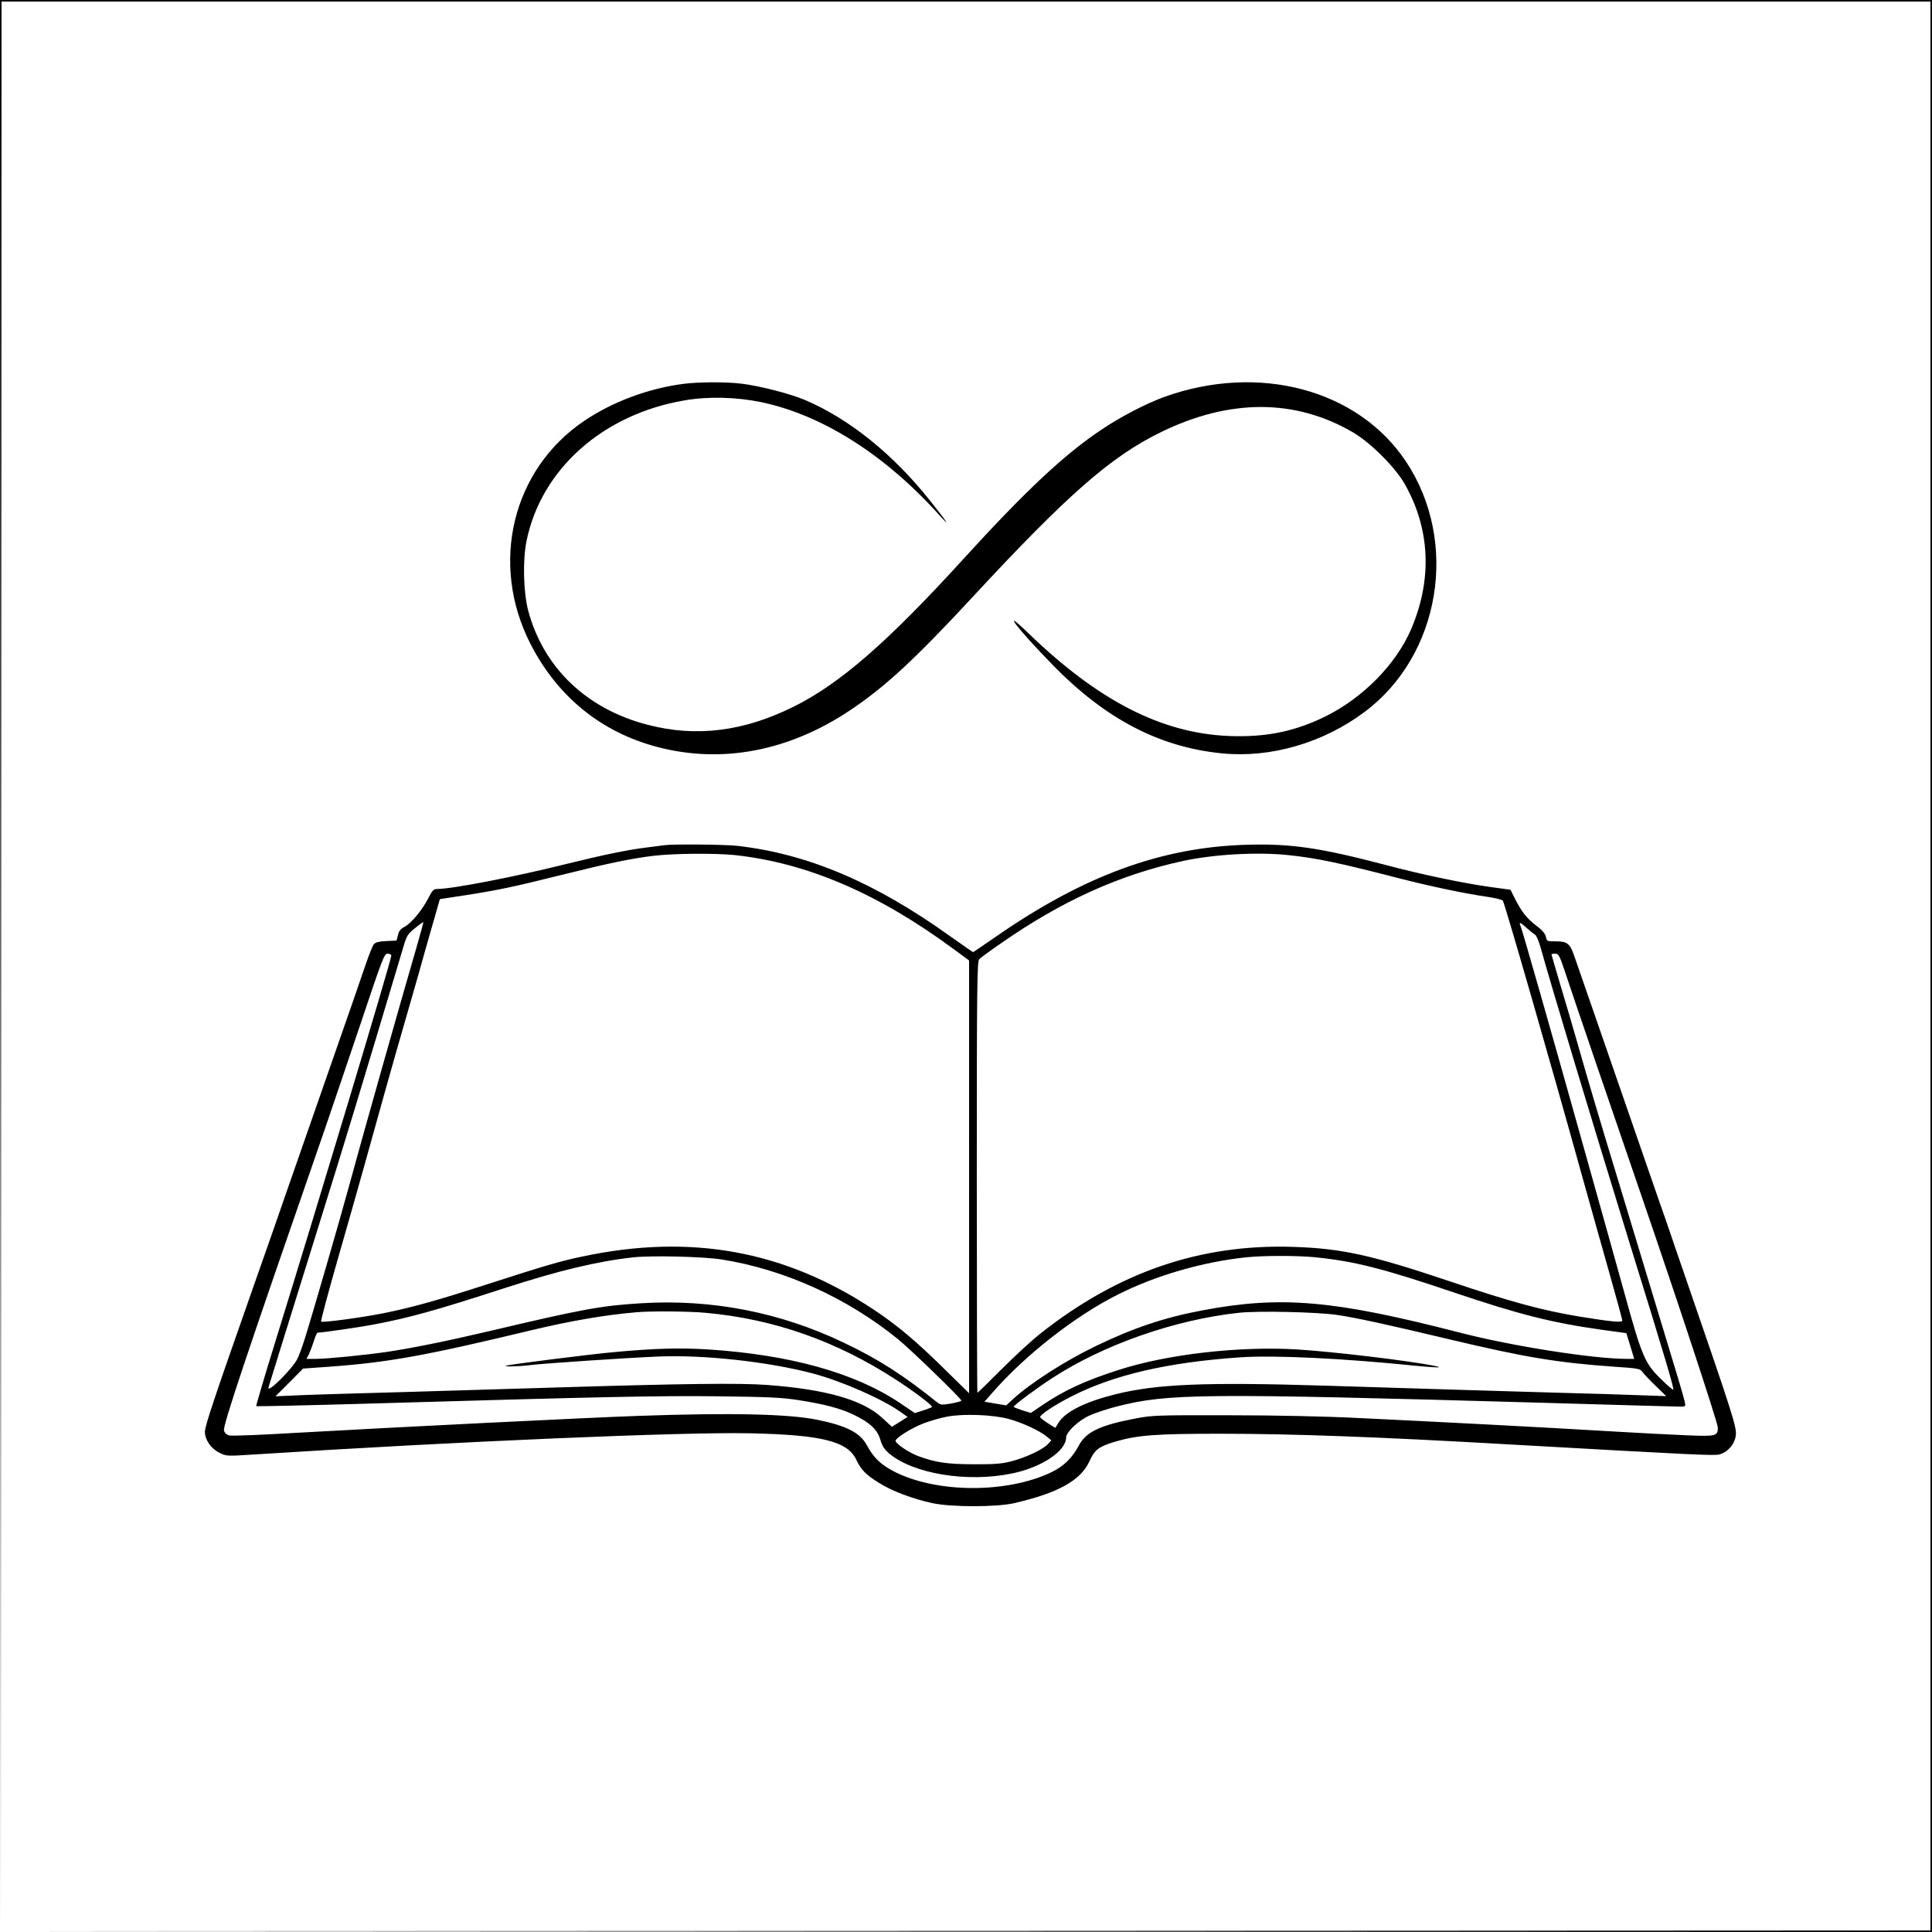
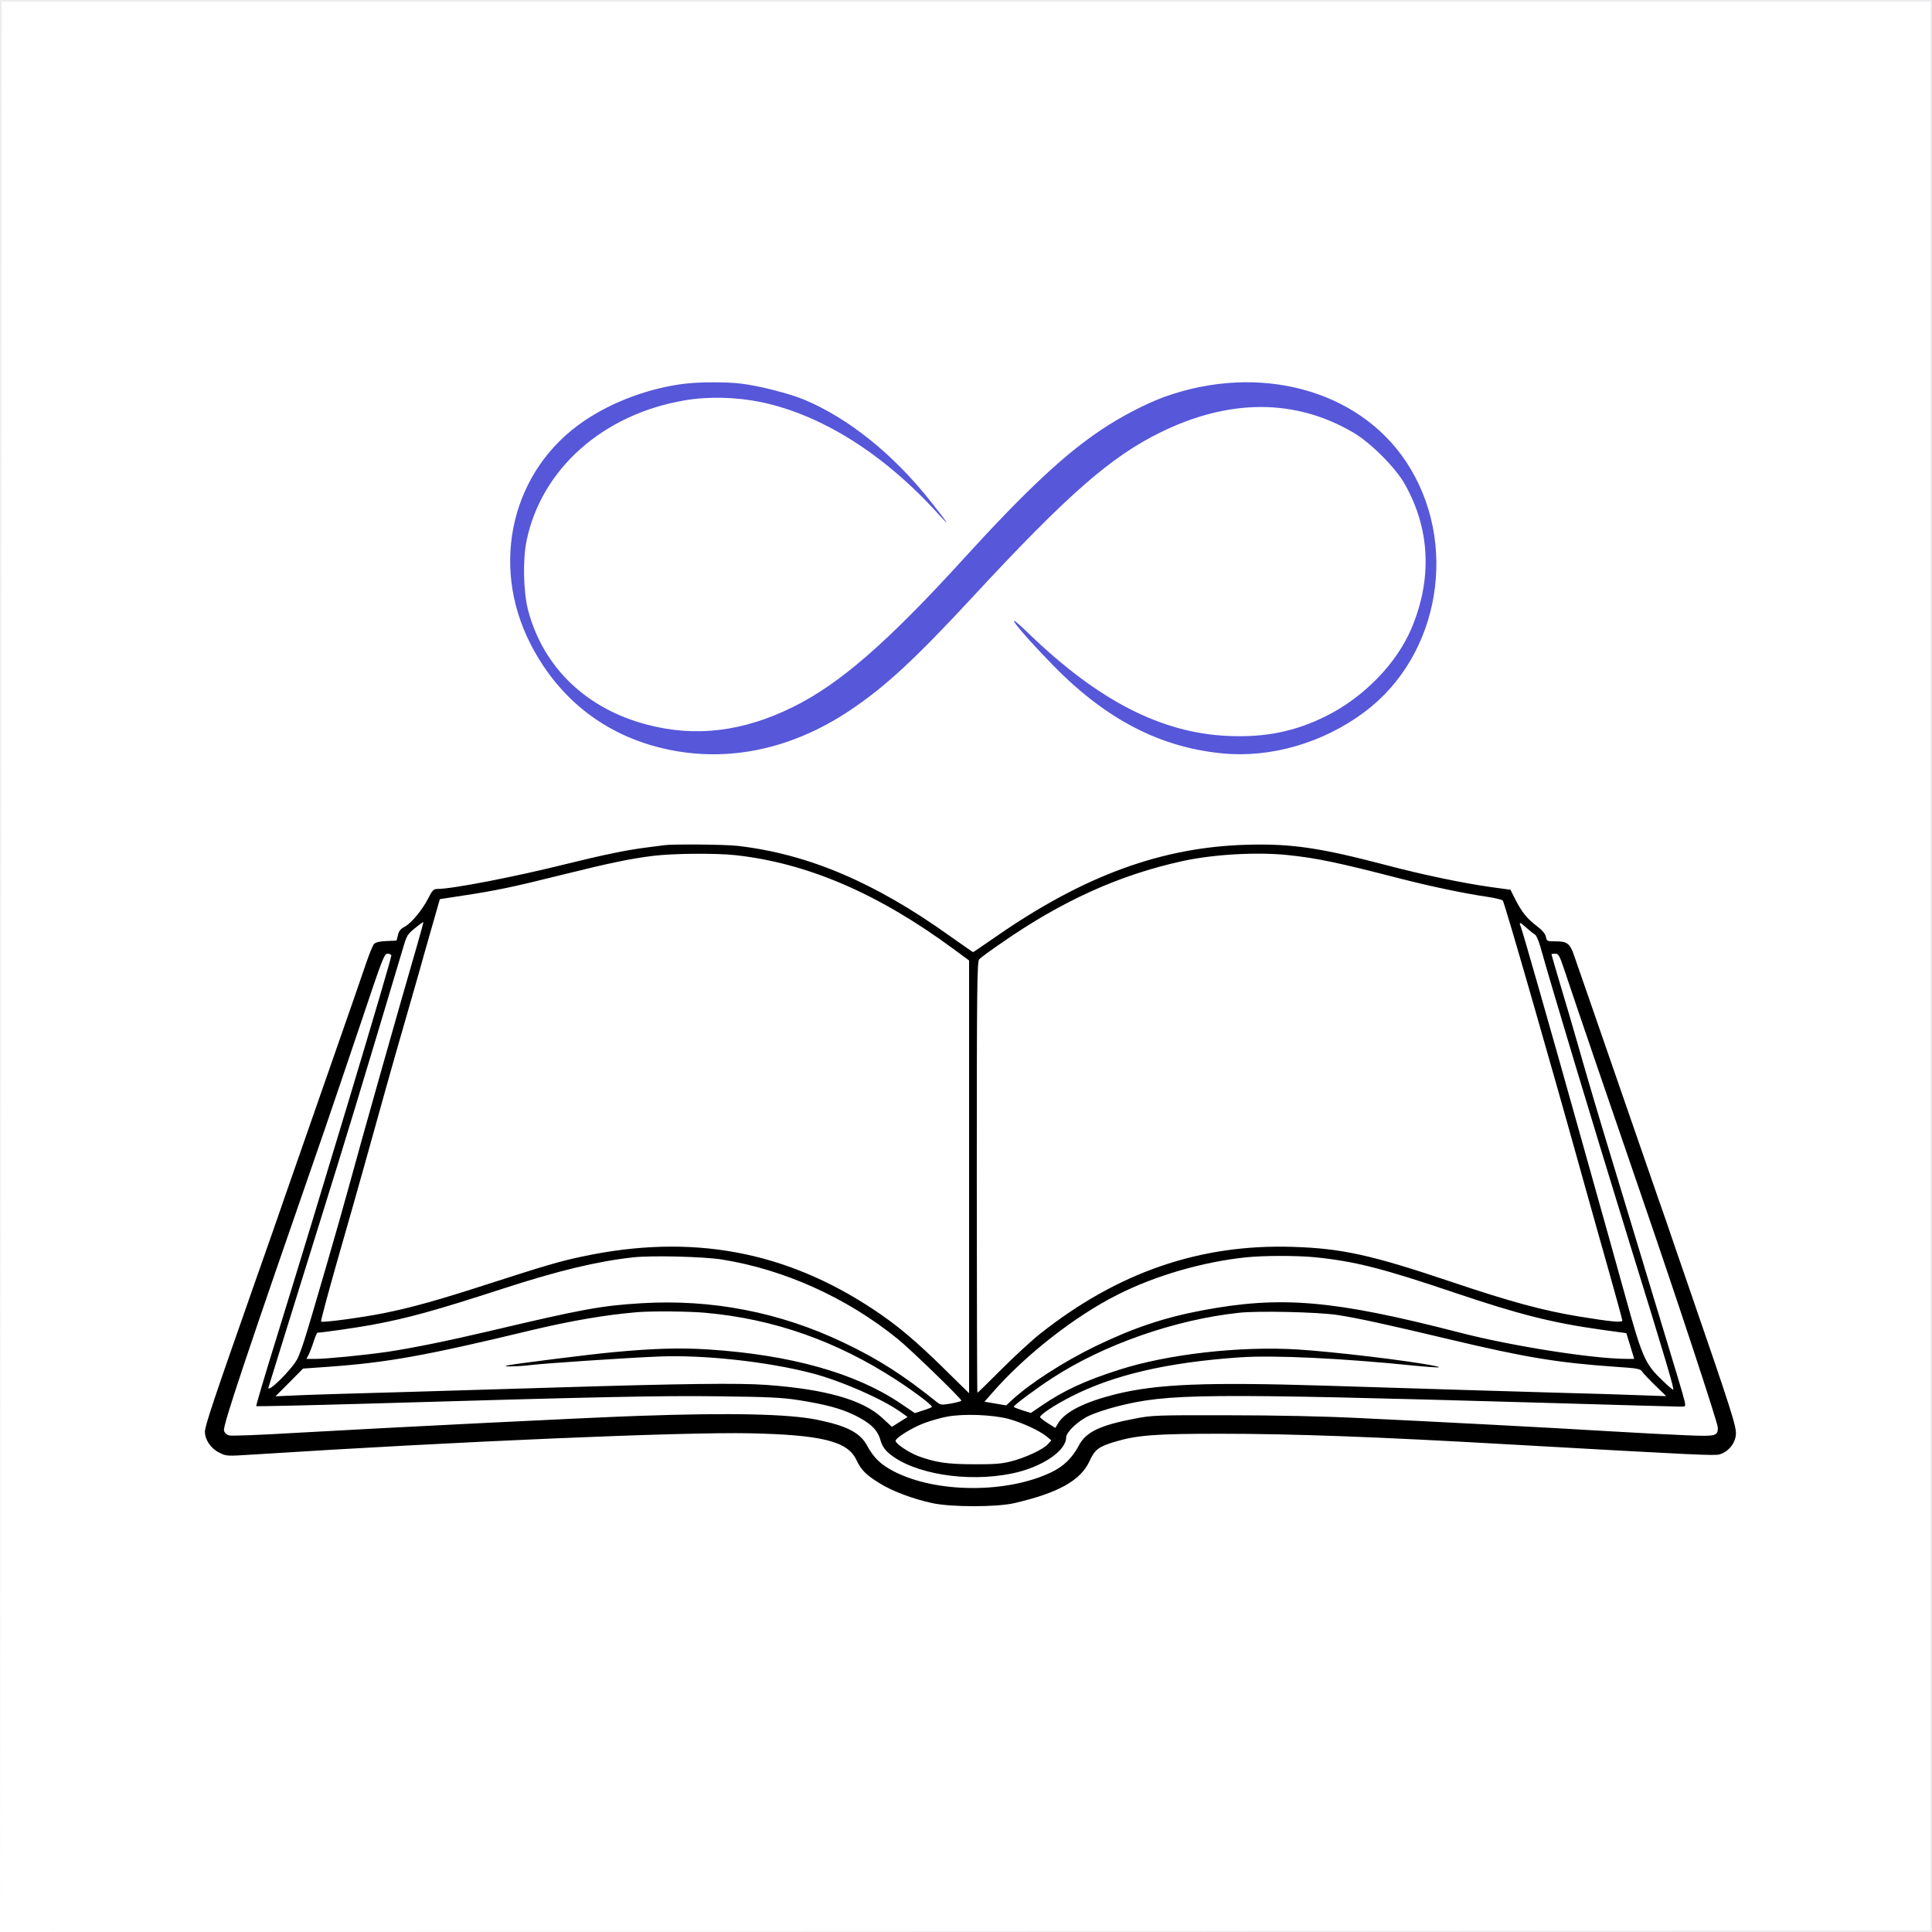
<svg xmlns="http://www.w3.org/2000/svg" version="1.0" width="1254pt" height="1254pt" viewBox="0 0 1254 1254" preserveAspectRatio="xMidYMid meet">
  <g transform="translate(0,1254) scale(0.1,-0.1)" fill="#000000" stroke="none">
-     <path d="M2 6273 l3 -6268 2 6263 3 6262 6260 0 6260 0 0 -6260 0 -6260 -6257 -3 -6258 -2 6263 -3 6262 -2 0 6270 0 6270 -6270 0 -6270 0 2 -6267z" />
-     <path d="M4440 10049 c-229 -29 -463 -116 -647 -240 -469 -316 -616 -928 -350 -1448 175 -343 461 -575 826 -670 416 -109 850 -27 1246 237 229 153 421 330 798 737 616 665 897 911 1222 1070 446 218 872 218 1248 -2 113 -66 276 -229 336 -337 164 -291 178 -616 41 -938 -97 -227 -310 -445 -553 -566 -201 -100 -393 -139 -632 -129 -436 18 -847 229 -1300 667 -188 182 -72 29 155 -203 343 -353 695 -537 1103 -577 314 -31 656 68 924 269 493 368 615 1104 269 1625 -311 468 -954 640 -1568 420 -116 -42 -283 -128 -406 -211 -240 -159 -495 -398 -896 -838 -497 -546 -807 -815 -1109 -964 -322 -159 -628 -197 -941 -116 -398 102 -679 371 -778 743 -31 119 -36 329 -10 453 96 465 496 820 1024 910 153 27 338 22 498 -11 395 -83 799 -338 1149 -725 84 -93 68 -66 -48 80 -241 305 -530 538 -819 660 -96 40 -293 91 -412 105 -97 12 -276 11 -370 -1z" />
+     <path fill="#aaa8b4" opacity="0.22" d="M2 6273 l3 -6268 2 6263 3 6262 6260 0 6260 0 0 -6260 0 -6260 -6257 -3 -6258 -2 6263 -3 6262 -2 0 6270 0 6270 -6270 0 -6270 0 2 -6267z" />
+     <path fill="#5657d9" d="M4440 10049 c-229 -29 -463 -116 -647 -240 -469 -316 -616 -928 -350 -1448 175 -343 461 -575 826 -670 416 -109 850 -27 1246 237 229 153 421 330 798 737 616 665 897 911 1222 1070 446 218 872 218 1248 -2 113 -66 276 -229 336 -337 164 -291 178 -616 41 -938 -97 -227 -310 -445 -553 -566 -201 -100 -393 -139 -632 -129 -436 18 -847 229 -1300 667 -188 182 -72 29 155 -203 343 -353 695 -537 1103 -577 314 -31 656 68 924 269 493 368 615 1104 269 1625 -311 468 -954 640 -1568 420 -116 -42 -283 -128 -406 -211 -240 -159 -495 -398 -896 -838 -497 -546 -807 -815 -1109 -964 -322 -159 -628 -197 -941 -116 -398 102 -679 371 -778 743 -31 119 -36 329 -10 453 96 465 496 820 1024 910 153 27 338 22 498 -11 395 -83 799 -338 1149 -725 84 -93 68 -66 -48 80 -241 305 -530 538 -819 660 -96 40 -293 91 -412 105 -97 12 -276 11 -370 -1z" />
    <path d="M4310 7054 c-14 -2 -65 -9 -115 -15 -120 -15 -278 -47 -520 -107 -336 -84 -740 -162 -837 -162 -24 0 -32 -9 -57 -58 -39 -77 -110 -163 -154 -187 -27 -14 -38 -28 -44 -54 l-9 -36 -66 -3 c-47 -2 -70 -8 -81 -20 -8 -9 -30 -64 -50 -122 -19 -58 -135 -391 -257 -740 -122 -349 -241 -691 -265 -760 -23 -69 -120 -345 -215 -615 -253 -720 -310 -891 -310 -928 0 -52 39 -109 92 -135 47 -24 48 -24 220 -13 1344 86 2791 147 3225 138 467 -10 635 -52 691 -172 31 -66 62 -97 149 -151 82 -52 218 -103 343 -130 121 -27 422 -27 535 0 284 66 430 147 487 273 33 73 59 93 161 124 146 44 266 53 682 53 480 0 1024 -20 1895 -70 1221 -69 1317 -73 1351 -64 56 16 101 70 106 127 5 51 -24 143 -312 978 -53 154 -103 298 -110 320 -7 22 -45 132 -85 245 -39 113 -120 347 -180 520 -60 173 -161 466 -225 650 -64 184 -126 362 -137 395 -27 80 -45 95 -119 95 -58 0 -60 1 -65 30 -5 20 -23 42 -60 70 -62 47 -96 89 -139 173 l-31 62 -125 17 c-180 25 -449 81 -686 144 -424 111 -609 139 -898 131 -555 -15 -1060 -200 -1633 -598 -78 -54 -144 -99 -146 -99 -2 0 -69 47 -150 104 -487 349 -923 534 -1381 586 -83 9 -418 12 -475 4z m458 -64 c469 -50 932 -249 1420 -609 l102 -75 0 -1405 0 -1404 -167 164 c-180 177 -303 280 -451 378 -576 383 -1186 495 -1889 346 -149 -31 -242 -59 -618 -180 -321 -104 -493 -152 -677 -189 -147 -29 -395 -62 -404 -54 -3 4 44 179 104 390 61 211 140 491 177 623 90 325 195 700 262 930 30 105 70 244 89 310 18 66 57 203 86 304 l53 185 150 23 c217 33 327 56 635 133 318 79 453 107 600 125 131 16 400 18 528 5z m3592 0 c189 -20 323 -48 734 -154 191 -49 414 -96 560 -117 48 -7 93 -18 100 -24 11 -11 321 -1089 521 -1810 48 -170 124 -444 171 -608 46 -163 84 -302 84 -308 0 -15 -72 -8 -281 26 -235 39 -440 94 -829 225 -520 175 -710 217 -1030 227 -601 19 -1134 -164 -1640 -565 -52 -41 -164 -144 -248 -228 -85 -85 -155 -154 -158 -154 -2 0 -4 630 -4 1399 0 1252 2 1401 16 1415 8 9 72 56 142 104 393 274 766 443 1177 533 202 44 483 60 685 39z m-5650 -576 c-126 -433 -365 -1279 -445 -1574 -53 -197 -251 -879 -287 -990 -16 -52 -38 -111 -48 -130 -35 -69 -201 -232 -187 -184 6 22 118 380 332 1069 177 567 256 828 545 1795 20 68 28 79 74 116 28 23 52 40 54 39 1 -1 -16 -65 -38 -141z m7200 102 c20 -18 44 -37 53 -42 9 -5 24 -40 35 -79 81 -288 320 -1082 575 -1910 245 -791 296 -965 287 -965 -5 0 -40 30 -78 68 -105 101 -125 148 -235 547 -31 110 -80 288 -110 395 -30 107 -117 416 -192 685 -178 636 -363 1284 -375 1313 -13 30 -4 28 40 -12z m-7370 -178 c0 -29 -478 -1619 -747 -2487 -74 -238 -132 -435 -130 -438 3 -2 322 5 708 16 1507 44 1909 53 2294 48 328 -4 411 -8 520 -25 171 -27 272 -54 359 -96 104 -51 151 -95 170 -161 12 -40 26 -62 56 -88 156 -133 507 -191 798 -131 192 39 352 146 352 234 0 34 76 107 149 141 36 17 117 44 180 60 334 85 547 87 2766 24 473 -14 875 -25 893 -25 33 0 33 1 27 33 -4 17 -24 88 -45 157 -21 69 -95 314 -165 545 -70 231 -173 573 -230 760 -122 401 -185 614 -255 860 -28 99 -78 269 -111 378 -32 109 -59 200 -59 203 0 2 11 4 24 4 22 0 28 -10 62 -112 41 -126 340 -1000 501 -1468 221 -642 493 -1466 493 -1496 0 -55 -12 -58 -203 -50 -95 4 -318 15 -497 26 -394 24 -1147 63 -1630 86 -218 11 -543 18 -845 18 -464 1 -496 0 -605 -21 -231 -44 -321 -87 -368 -176 -43 -81 -98 -134 -176 -172 -290 -140 -751 -137 -1025 5 -86 45 -130 88 -173 167 -44 83 -131 128 -320 167 -187 39 -568 47 -1163 26 -324 -11 -1607 -75 -2240 -111 -214 -13 -402 -20 -417 -16 -18 5 -30 16 -34 32 -8 31 133 454 654 1955 46 135 152 446 235 693 141 421 151 447 173 447 13 0 24 -6 24 -12z m2145 -1973 c403 -64 810 -247 1141 -515 81 -65 414 -388 414 -401 0 -4 -30 -12 -67 -19 -60 -10 -69 -9 -89 7 -219 176 -380 280 -607 388 -414 198 -857 284 -1316 256 -260 -16 -380 -38 -981 -180 -281 -66 -509 -112 -670 -136 -147 -21 -388 -45 -460 -45 l-61 0 15 28 c7 15 22 53 32 85 10 31 21 57 25 57 28 0 263 34 354 51 235 44 403 90 850 235 357 116 610 177 845 203 118 13 455 5 575 -14z m3846 15 c260 -26 442 -72 909 -230 421 -142 635 -196 956 -241 l160 -22 26 -84 25 -83 -47 0 c-219 0 -748 83 -1087 171 -818 211 -1158 240 -1668 144 -250 -47 -451 -115 -695 -233 -204 -99 -421 -239 -537 -345 l-42 -39 -71 12 -70 12 49 56 c214 246 540 501 816 639 242 123 553 213 832 242 115 12 326 12 444 1z m-3951 -361 c443 -40 850 -183 1240 -437 109 -71 228 -160 229 -173 1 -3 -24 -13 -55 -23 l-56 -18 -96 65 c-292 196 -711 313 -1242 348 -186 12 -356 7 -613 -17 -158 -14 -683 -81 -702 -88 -20 -8 82 -6 160 4 92 11 611 46 825 55 295 13 715 -33 1007 -110 185 -49 447 -164 566 -248 l48 -34 -51 -32 -51 -32 -65 60 c-127 116 -366 184 -749 212 -177 13 -554 8 -1340 -16 -258 -8 -708 -21 -1000 -30 -291 -8 -601 -17 -689 -21 l-158 -7 90 90 89 90 169 12 c385 28 627 72 1309 236 259 62 487 101 690 118 95 8 339 6 445 -4z m4100 -14 c132 -20 328 -63 731 -159 488 -116 698 -151 1069 -177 151 -10 166 -13 179 -32 8 -12 47 -53 85 -90 l71 -69 -170 6 c-93 4 -330 11 -525 16 -394 11 -741 22 -1515 46 -782 24 -1096 11 -1366 -56 -199 -50 -324 -113 -369 -185 l-20 -33 -50 31 c-27 18 -49 35 -49 39 -2 15 95 79 199 132 276 142 630 224 1100 256 217 15 664 -6 1140 -55 136 -13 186 -14 123 -1 -158 33 -652 92 -890 107 -374 23 -845 -30 -1163 -133 -221 -71 -354 -133 -497 -230 l-72 -49 -55 17 c-31 10 -56 20 -56 23 1 11 146 119 251 187 332 216 793 378 1209 423 123 14 514 5 640 -14z m-2136 -674 c86 -23 205 -77 251 -116 l29 -24 -24 -26 c-33 -35 -148 -88 -240 -111 -59 -15 -111 -19 -240 -18 -173 0 -250 12 -363 54 -57 22 -137 75 -144 96 -6 17 100 84 183 116 40 15 108 35 151 43 106 20 292 13 397 -14z" />
  </g>
</svg>
